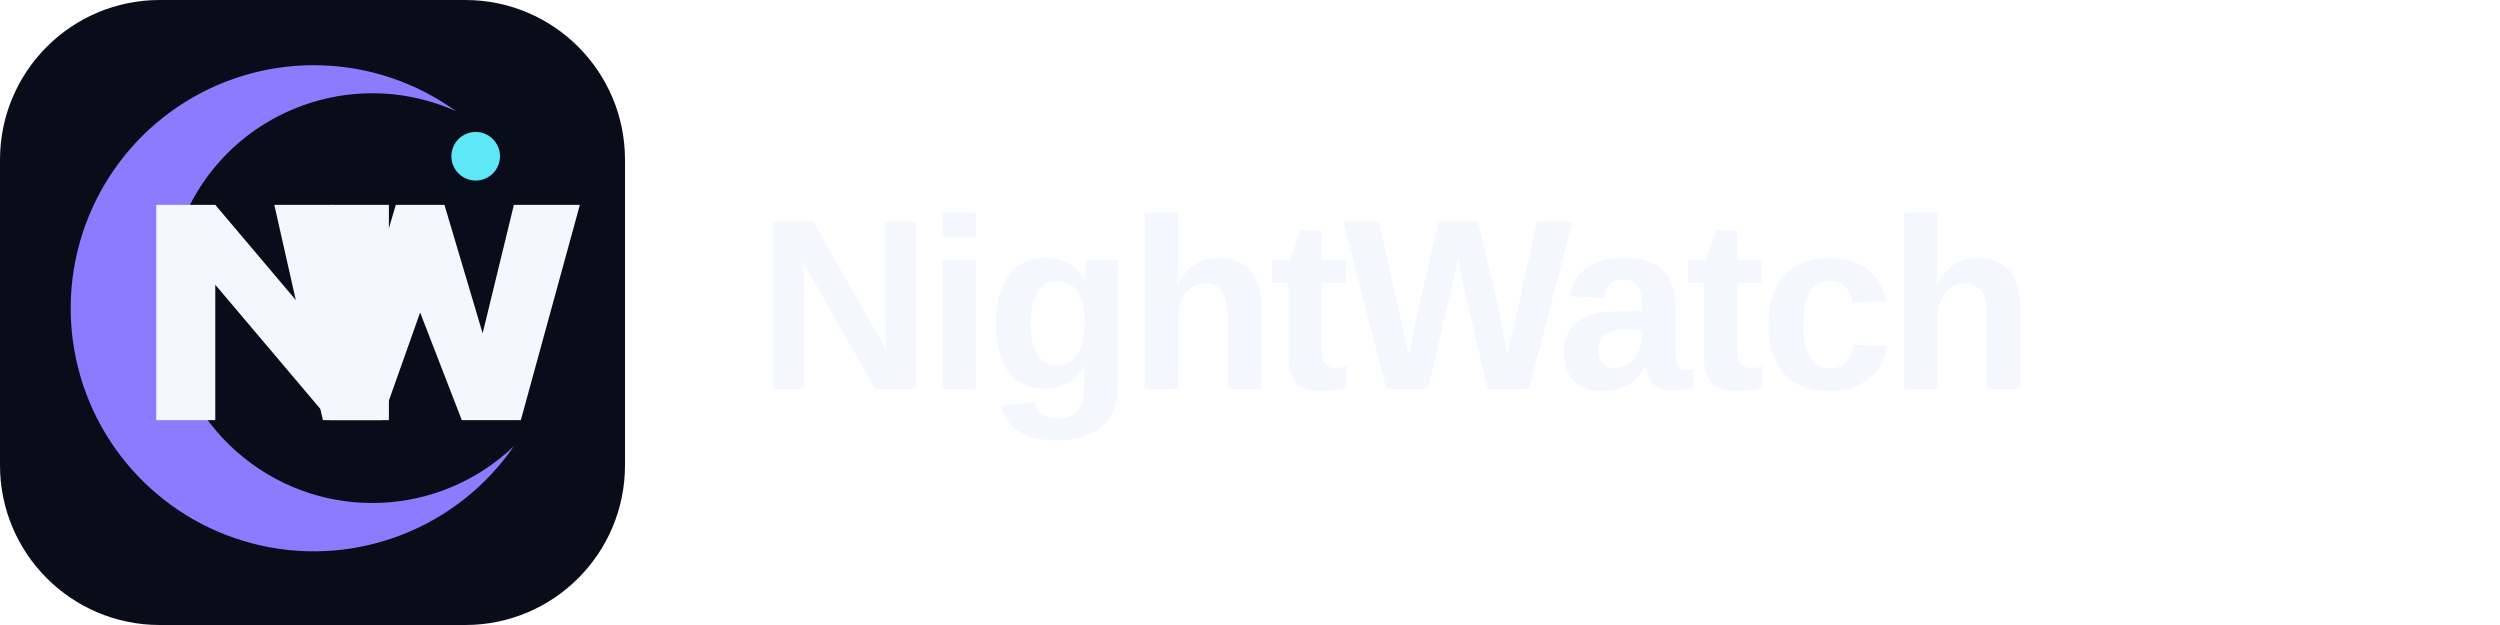
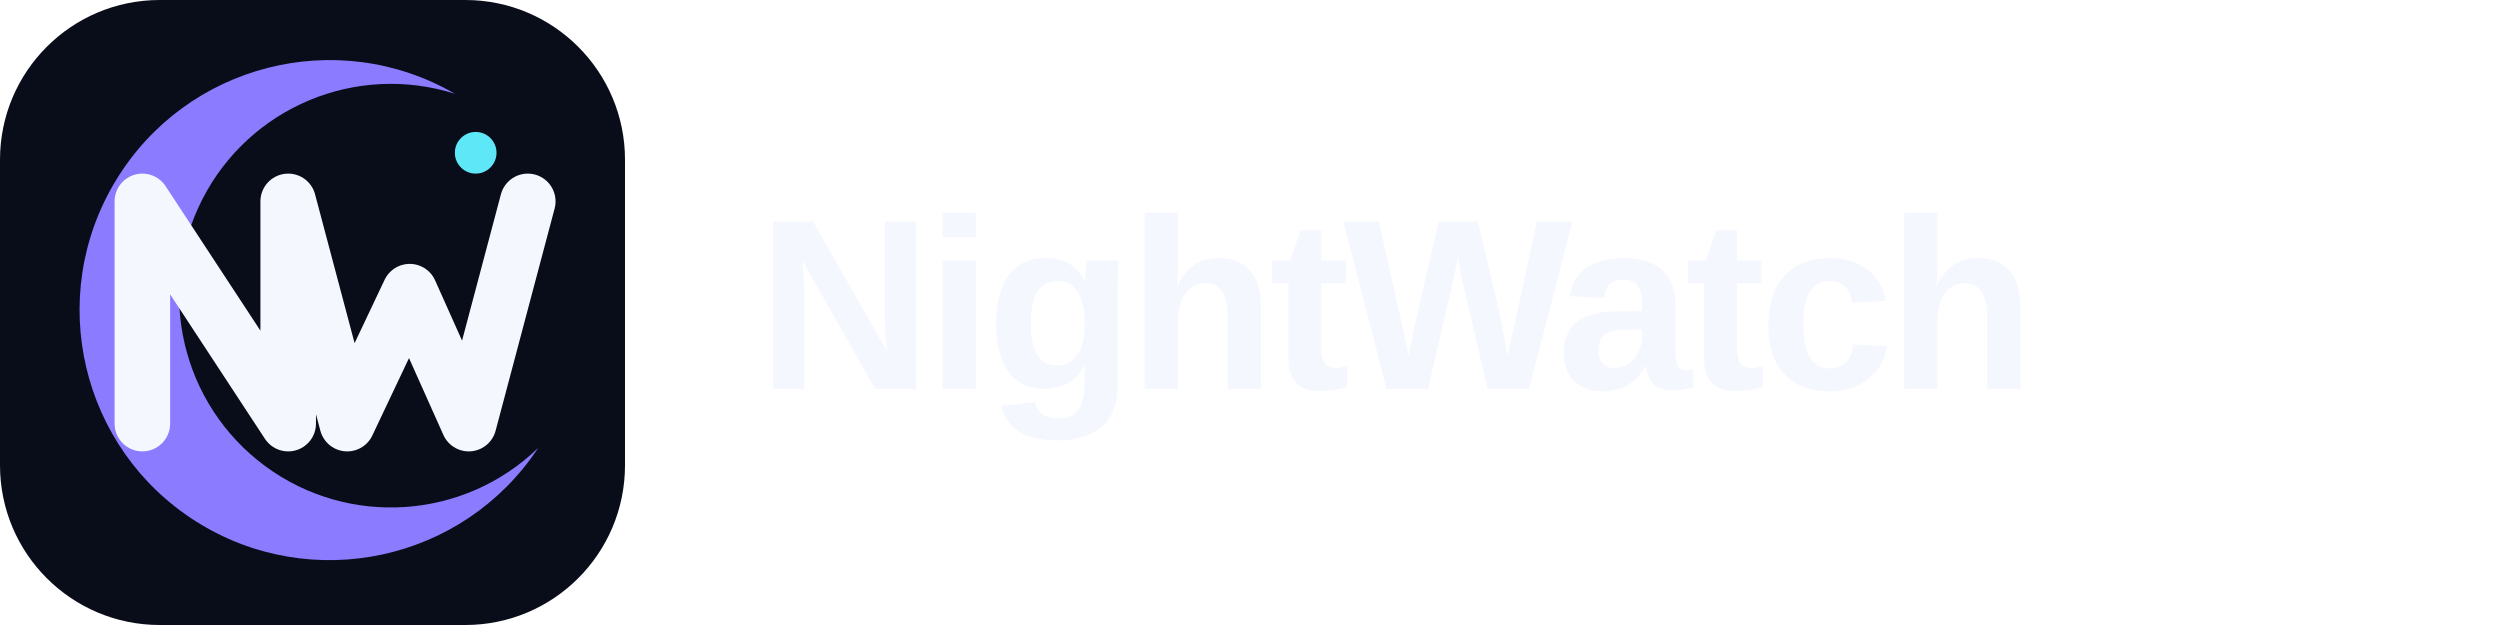
<svg xmlns="http://www.w3.org/2000/svg" width="720" height="180" viewBox="0 0 720 180" role="img" aria-labelledby="title">
  <rect width="180" height="180" rx="46" fill="#090D1A" />
-   <path d="M131.3 32A70 70 0 1 0 148 128.5 59 59 0 1 1 131.3 32Z" fill="#8B7CFF" />
-   <path d="M45 121V59h17l33 39V59h17v62H95L62 82v39Z" fill="#F5F7FF" />
-   <path d="m79 59 14 62h17l11-31 12 31h17l17-62h-19l-9 37-11-37h-14l-11 37-7-37Z" fill="#F5F7FF" />
-   <circle cx="137" cy="45" r="7" fill="#5EE7F7" />
+   <path d="M131 27A72 72 0 1 0 155 129 61 61 0 1 1 131 27Z" fill="#8B7CFF" />
+   <path d="M41 122V58l42 64V58M83 58l17 64 18-38 17 38 17-64" fill="none" stroke="#F5F7FF" stroke-width="16" stroke-linecap="round" stroke-linejoin="round" />
+   <circle cx="137" cy="44" r="6" fill="#5EE7F7" />
  <text x="218" y="112" fill="#F5F7FF" font-family="Segoe UI, Arial, sans-serif" font-size="70" font-weight="700" letter-spacing="-2">NightWatch</text>
</svg>
